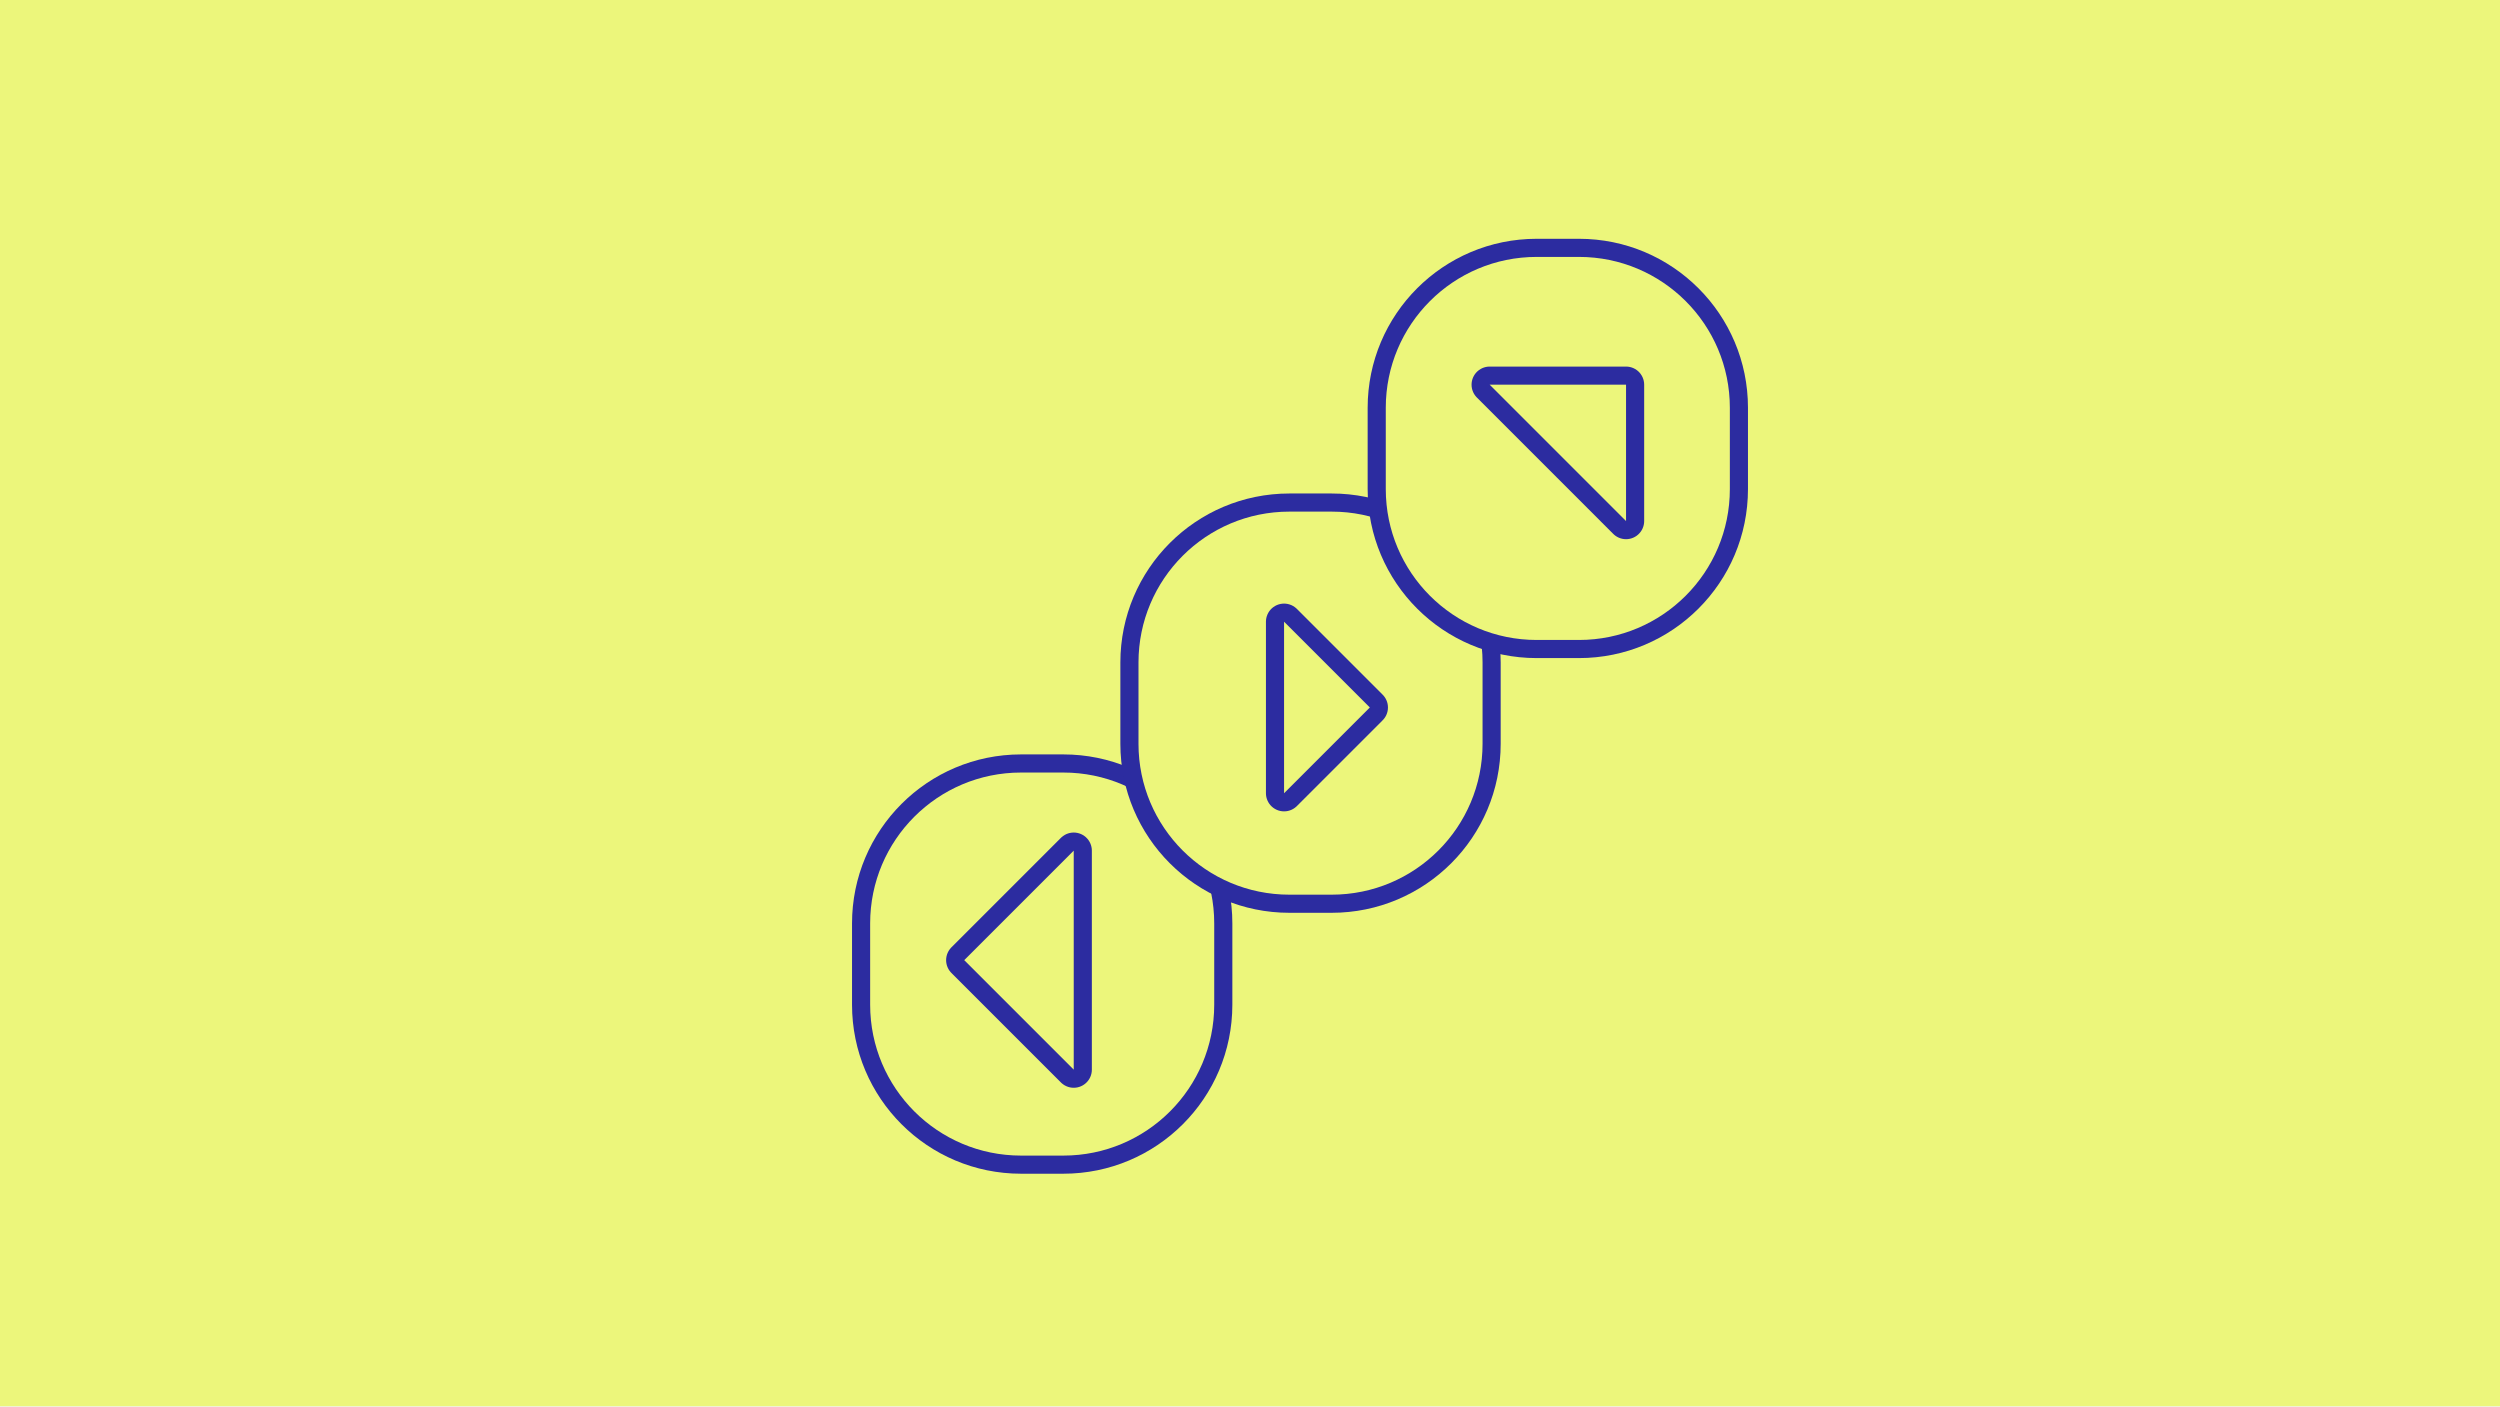
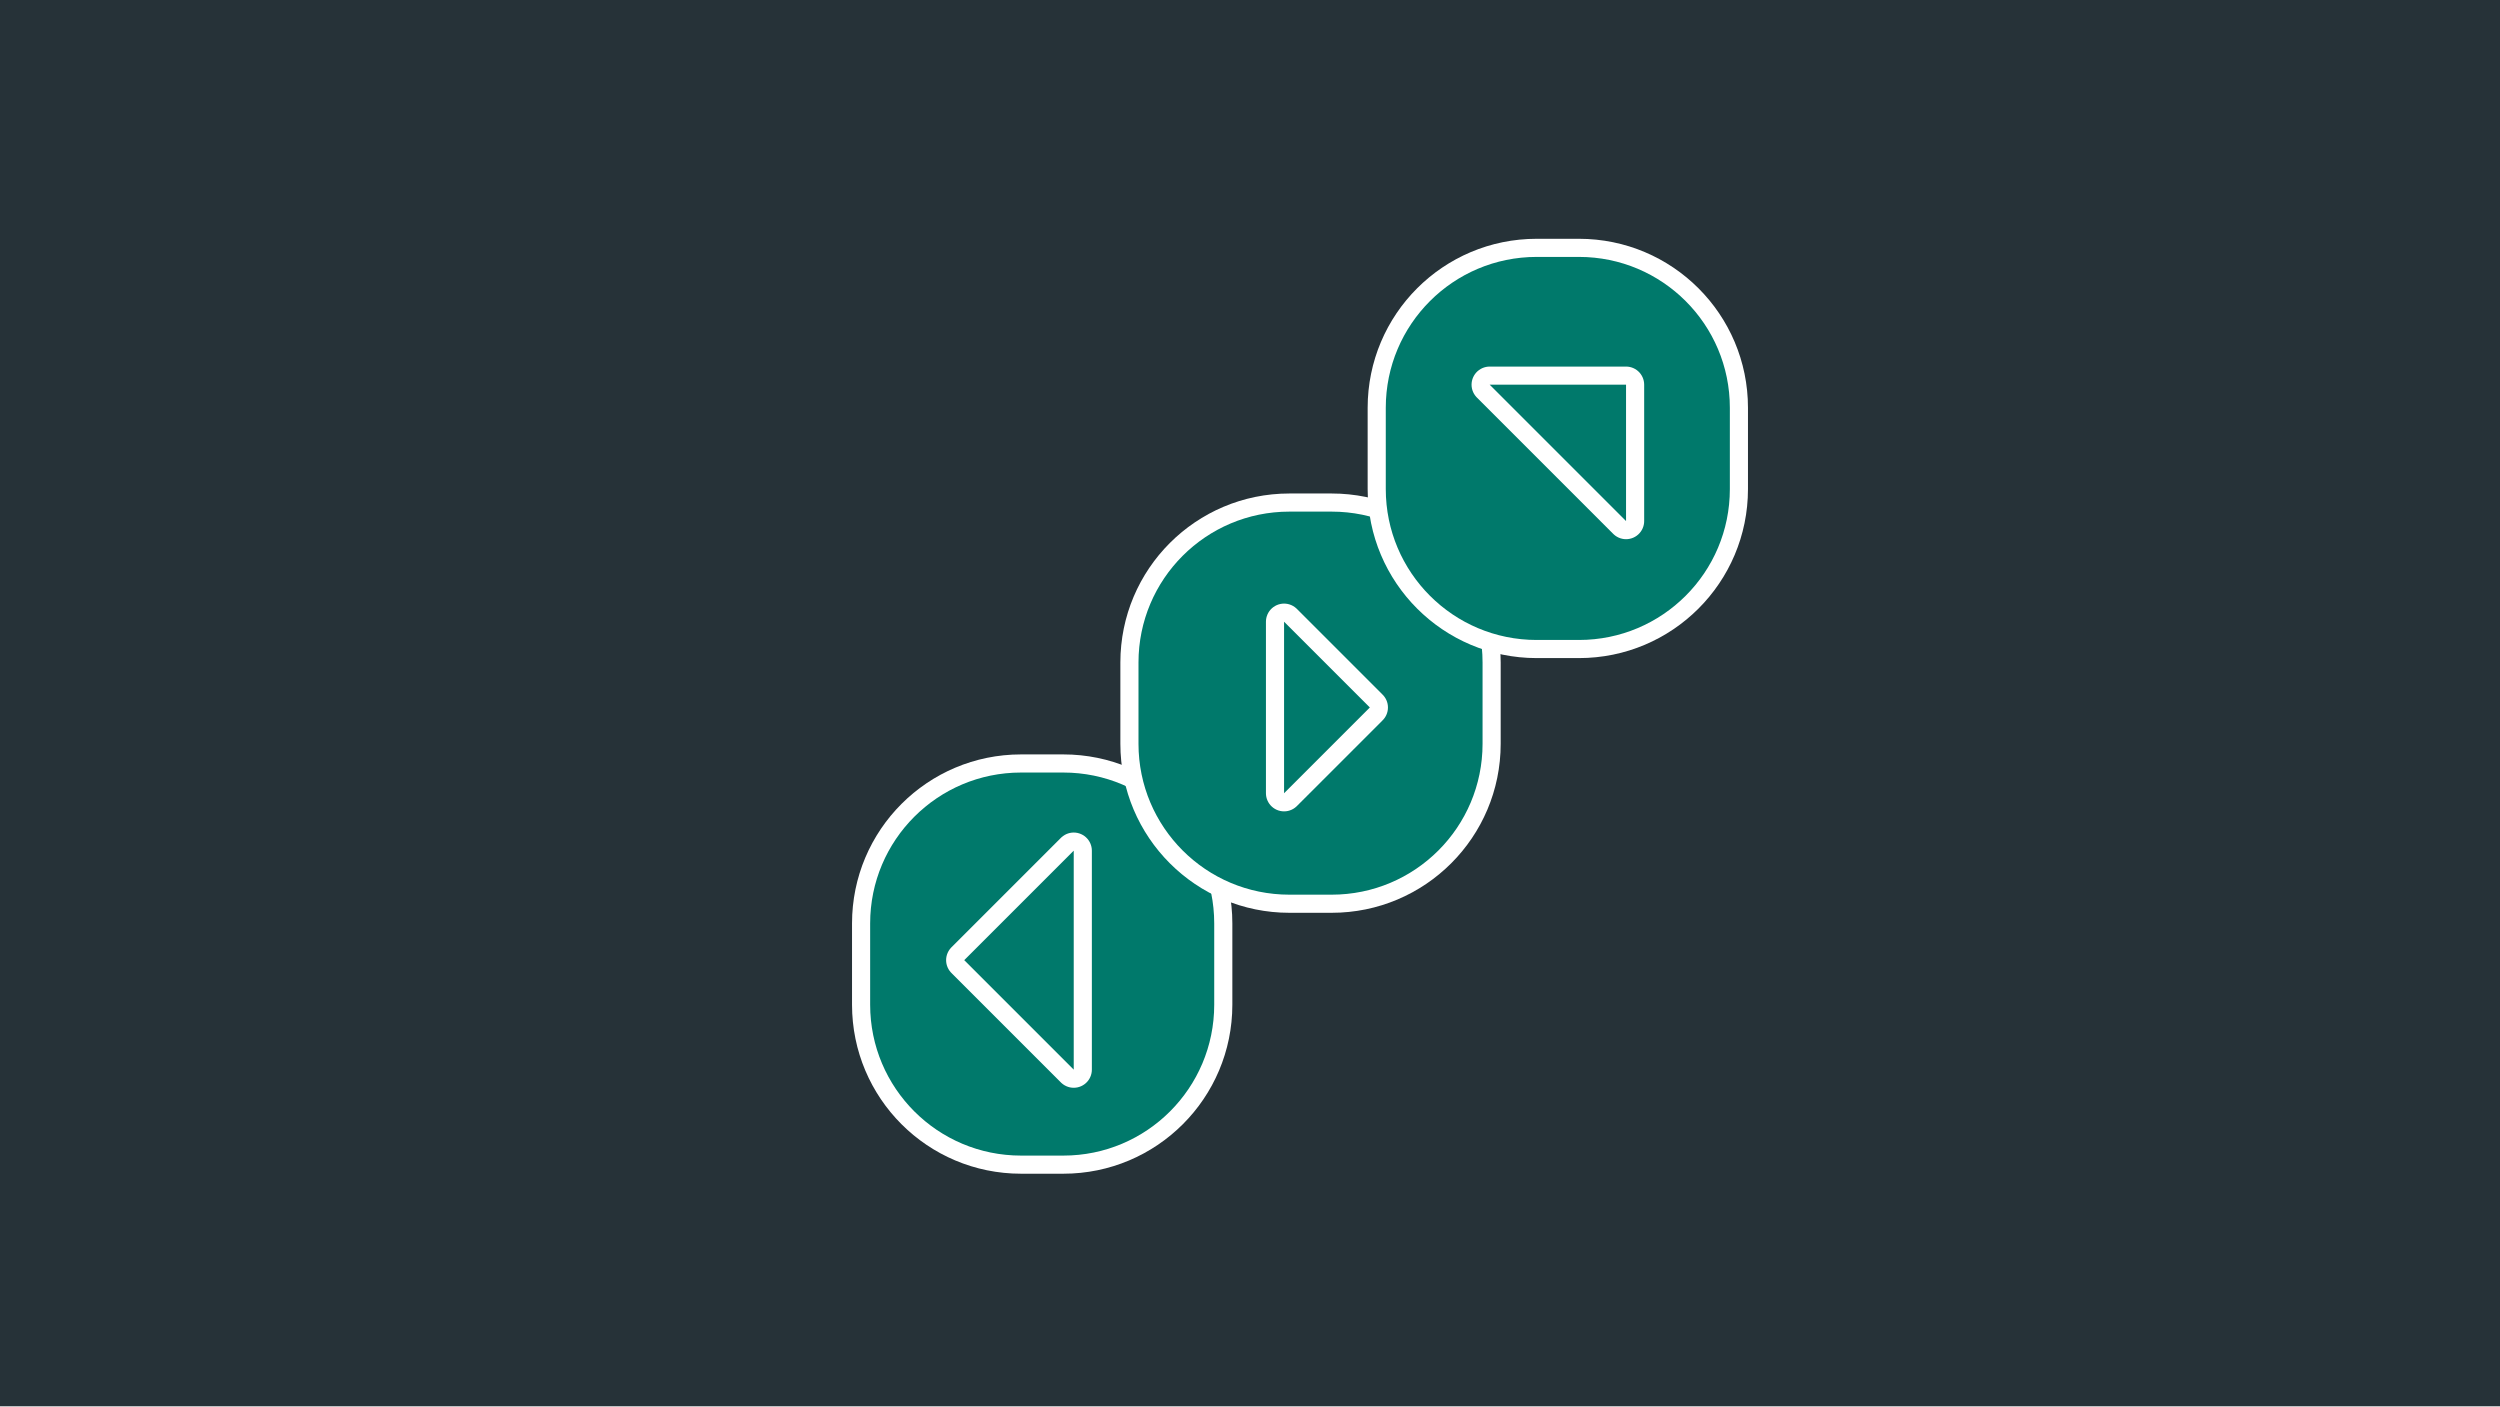
<svg xmlns="http://www.w3.org/2000/svg" width="1280" height="720" viewBox="0 0 1280 720" version="1.1">
-   <rect width="1280" height="720" fill="#ecf67b" />
+   <rect width="1280" height="720" fill="#263238" />
  <g transform="translate(384, 80) scale(1.1)">
    <g transform="translate(0,240)">
-       <path d="M 85.992,104.407 113.874,76.524 H 85.992 Z" style="fill:#ecf67b;stroke:#2c2ca0;stroke-width:16.873;stroke-linecap:round;stroke-linejoin:round;paint-order:stroke fill markers" id="path12" />
-       <rect style="fill:#ecf67b;stroke:#2c2ca0;stroke-width:16.873;stroke-linecap:round;stroke-linejoin:round;stroke-dasharray:none;paint-order:stroke fill markers" id="rect2" width="160.148" height="178.293" x="55.926" y="46.854" ry="70.213" />
-       <path d="M 150.682,185.144 V 83.218 L 99.719,134.181 Z" style="fill:#ecf67b;stroke:#2c2ca0;stroke-width:16.873;stroke-linecap:round;stroke-linejoin:round;paint-order:stroke fill markers" id="path11" />
+       <path d="M 85.992,104.407 113.874,76.524 H 85.992 Z" style="fill:#00796B;stroke:#FFFFFF;stroke-width:16.873;stroke-linecap:round;stroke-linejoin:round;paint-order:stroke fill markers" id="path12" />
+       <rect style="fill:#00796B;stroke:#FFFFFF;stroke-width:16.873;stroke-linecap:round;stroke-linejoin:round;stroke-dasharray:none;paint-order:stroke fill markers" id="rect2" width="160.148" height="178.293" x="55.926" y="46.854" ry="70.213" />
+       <path d="M 150.682,185.144 V 83.218 L 99.719,134.181 Z" style="fill:#00796B;stroke:#FFFFFF;stroke-width:16.873;stroke-linecap:round;stroke-linejoin:round;paint-order:stroke fill markers" id="path11" />
    </g>
    <g transform="translate(-115.1012,-1.444392)">
-       <path d="m 418.638,236.673 h -76.68 l 38.34,38.34 z" style="fill:#ecf67b;stroke:#2c2ca0;stroke-width:16.873;stroke-linecap:round;stroke-linejoin:round;paint-order:stroke fill markers" id="path9" />
-       <path d="m 407.864,215.1 -34.982,34.984 h 34.982 z" style="fill:#ecf67b;stroke:#2c2ca0;stroke-width:16.873;stroke-linecap:round;stroke-linejoin:round;paint-order:stroke fill markers" id="path8" />
-       <rect style="fill:#ecf67b;stroke:#2c2ca0;stroke-width:16.873;stroke-linecap:round;stroke-linejoin:round;stroke-dasharray:none;paint-order:stroke fill markers" id="rect12" width="160.148" height="178.293" x="295.926" y="166.854" ry="70.213" />
-       <path d="m 363.685,218.099 v 79.836 l 39.918,-39.918 z" style="fill:#ecf67b;stroke:#2c2ca0;stroke-width:16.873;stroke-linecap:round;stroke-linejoin:round;paint-order:stroke fill markers" id="path7" />
+       <path d="m 418.638,236.673 h -76.68 l 38.34,38.34 z" style="fill:#00796B;stroke:#FFFFFF;stroke-width:16.873;stroke-linecap:round;stroke-linejoin:round;paint-order:stroke fill markers" id="path9" />
+       <path d="m 407.864,215.1 -34.982,34.984 h 34.982 z" style="fill:#00796B;stroke:#FFFFFF;stroke-width:16.873;stroke-linecap:round;stroke-linejoin:round;paint-order:stroke fill markers" id="path8" />
+       <rect style="fill:#00796B;stroke:#FFFFFF;stroke-width:16.873;stroke-linecap:round;stroke-linejoin:round;stroke-dasharray:none;paint-order:stroke fill markers" id="rect12" width="160.148" height="178.293" x="295.926" y="166.854" ry="70.213" />
+       <path d="m 363.685,218.099 v 79.836 l 39.918,-39.918 z" style="fill:#00796B;stroke:#FFFFFF;stroke-width:16.873;stroke-linecap:round;stroke-linejoin:round;paint-order:stroke fill markers" id="path7" />
    </g>
    <g transform="translate(220,-240)">
-       <path d="m 137.226,293 -34.396,34.396 h 68.793 z" style="fill:#ecf67b;stroke:#2c2ca0;stroke-width:16.873;stroke-linecap:round;stroke-linejoin:round;paint-order:stroke fill markers" id="path4" />
-       <path d="m 220.467,375.52 -48.484,-48.484 v 48.484 z" style="fill:#ecf67b;stroke:#2c2ca0;stroke-width:16.873;stroke-linecap:round;stroke-linejoin:round;paint-order:stroke fill markers" id="path10" />
-       <rect style="fill:#ecf67b;stroke:#2c2ca0;stroke-width:16.873;stroke-linecap:round;stroke-linejoin:round;stroke-dasharray:none;paint-order:stroke fill markers" id="rect13" width="160.148" height="178.293" x="75.926" y="286.854" ry="70.213" />
-       <path d="m 124.288,346.33 63.471,63.473 v -63.473 z" style="fill:#ecf67b;stroke:#2c2ca0;stroke-width:16.873;stroke-linecap:round;stroke-linejoin:round;paint-order:stroke fill markers" id="path5" />
+       <path d="m 137.226,293 -34.396,34.396 h 68.793 z" style="fill:#00796B;stroke:#FFFFFF;stroke-width:16.873;stroke-linecap:round;stroke-linejoin:round;paint-order:stroke fill markers" id="path4" />
+       <path d="m 220.467,375.52 -48.484,-48.484 v 48.484 z" style="fill:#00796B;stroke:#FFFFFF;stroke-width:16.873;stroke-linecap:round;stroke-linejoin:round;paint-order:stroke fill markers" id="path10" />
+       <rect style="fill:#00796B;stroke:#FFFFFF;stroke-width:16.873;stroke-linecap:round;stroke-linejoin:round;stroke-dasharray:none;paint-order:stroke fill markers" id="rect13" width="160.148" height="178.293" x="75.926" y="286.854" ry="70.213" />
+       <path d="m 124.288,346.33 63.471,63.473 v -63.473 z" style="fill:#00796B;stroke:#FFFFFF;stroke-width:16.873;stroke-linecap:round;stroke-linejoin:round;paint-order:stroke fill markers" id="path5" />
    </g>
  </g>
</svg>
